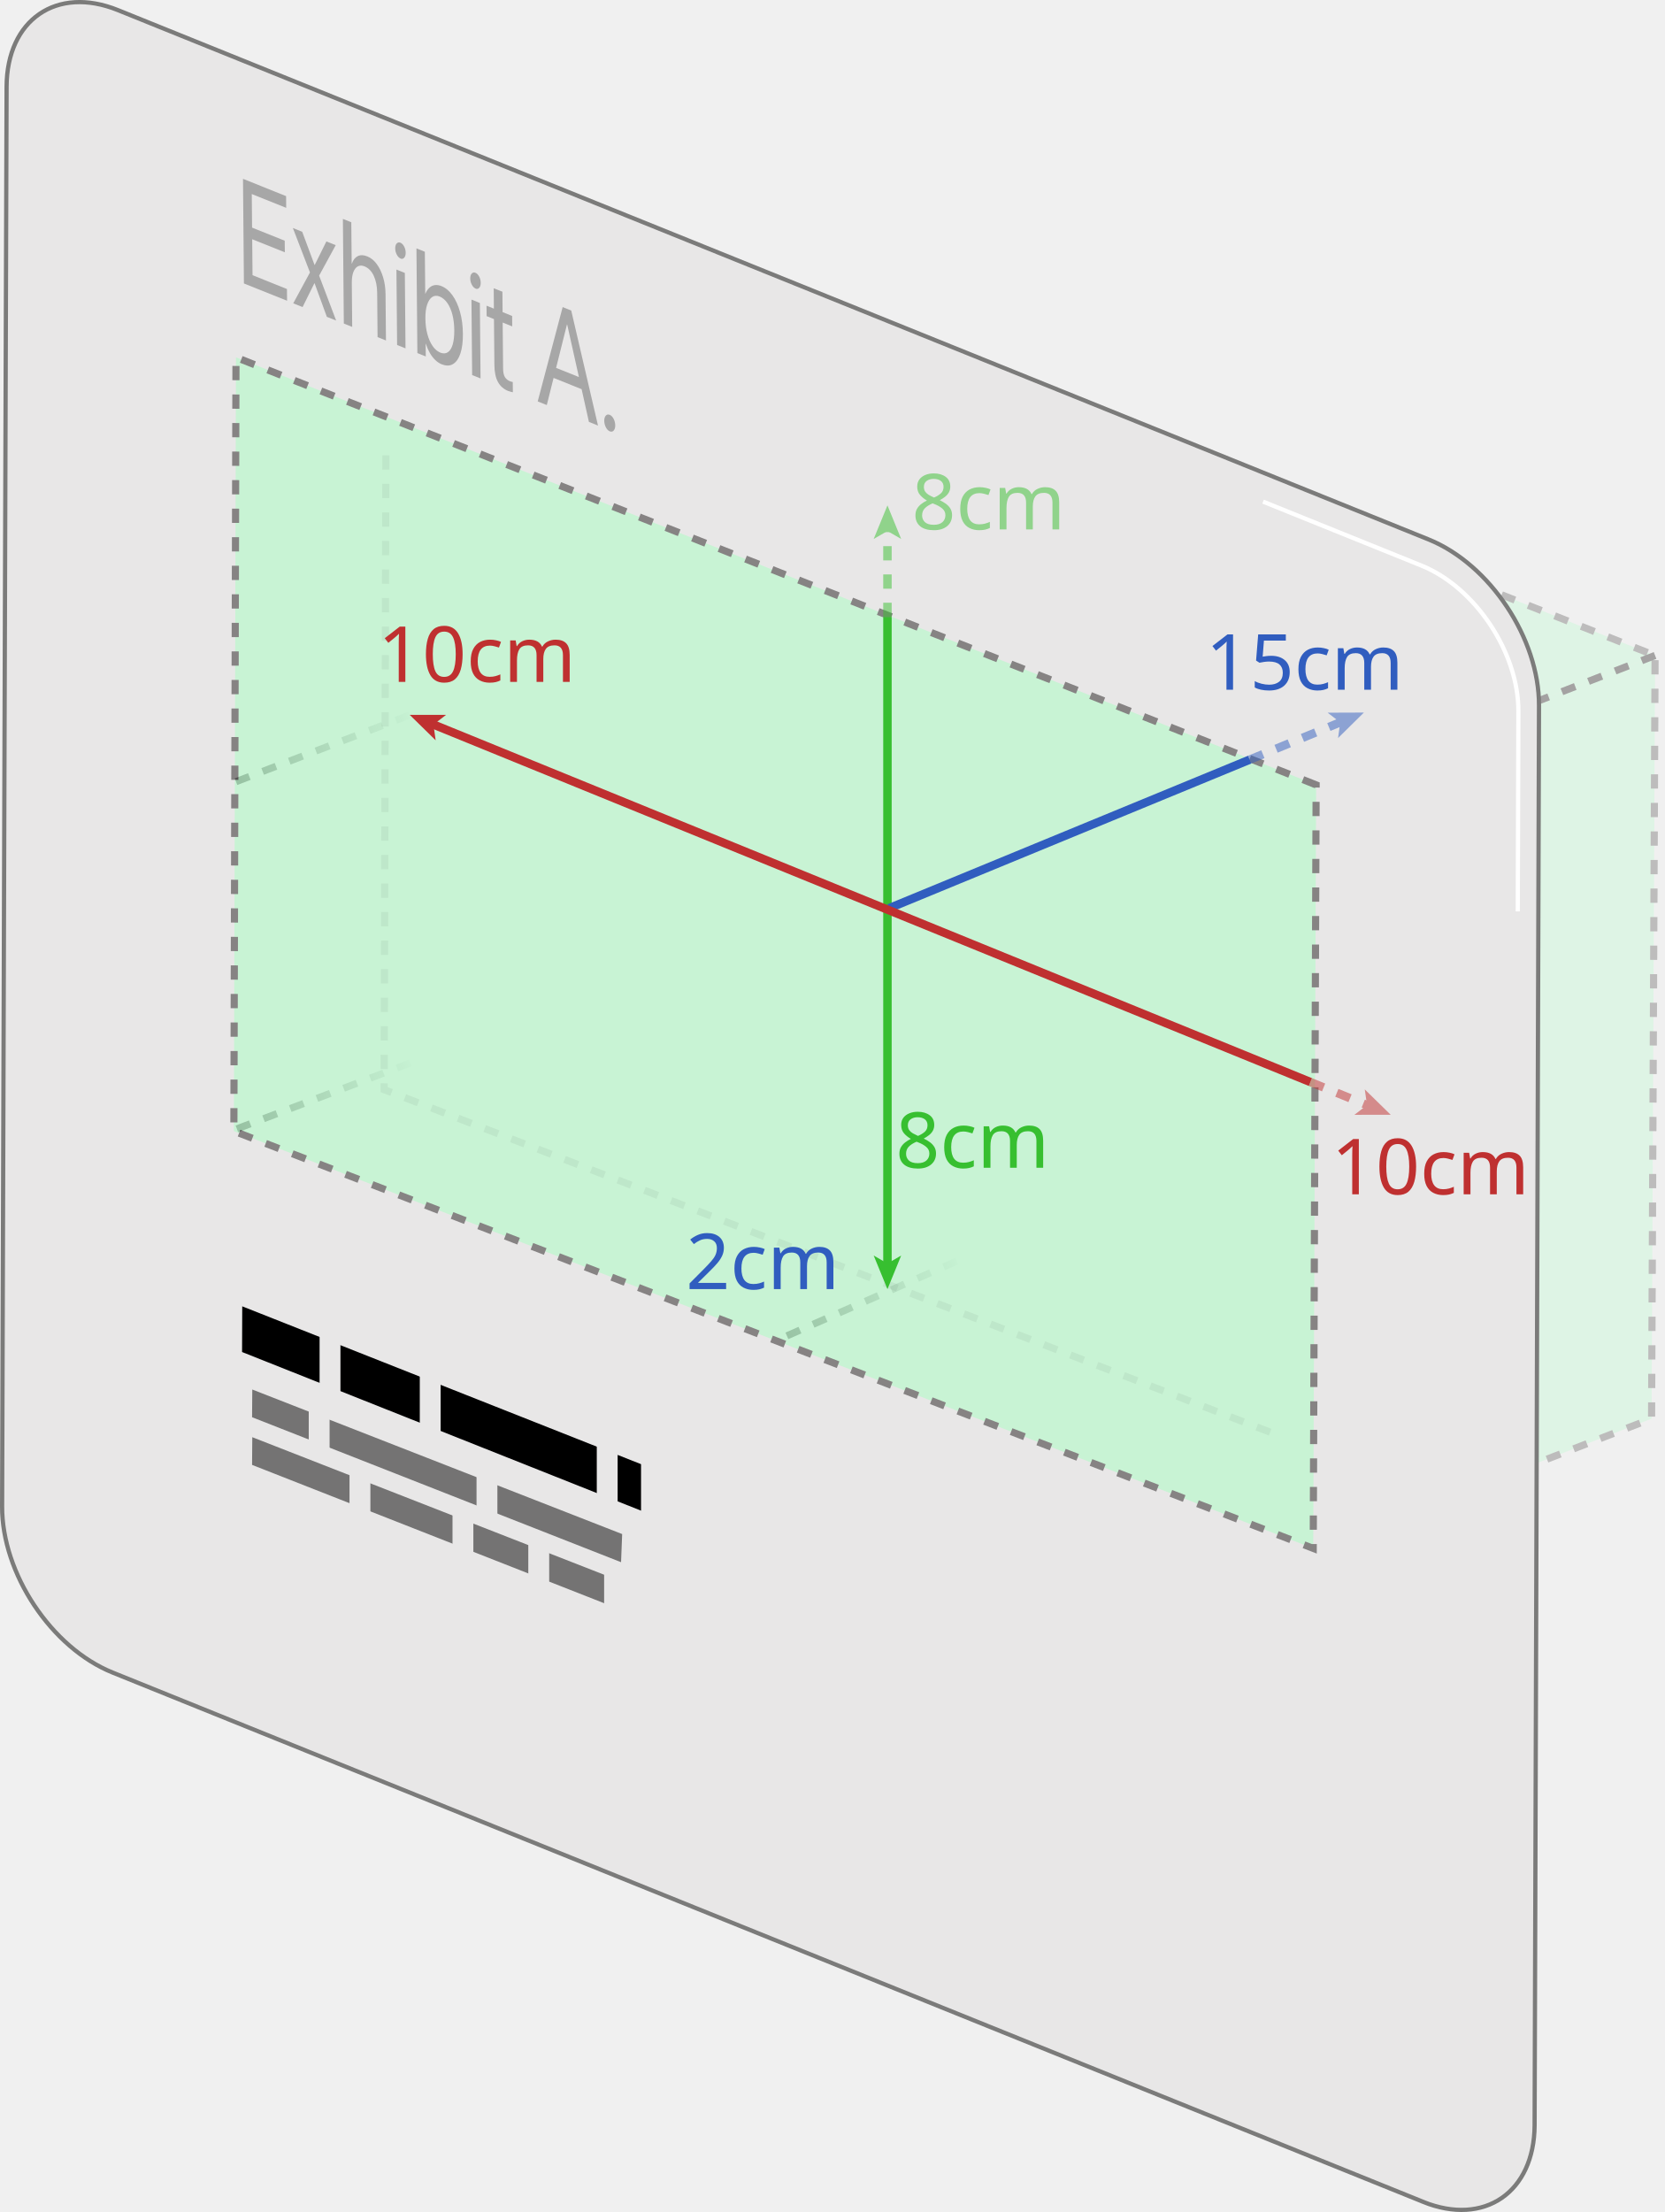
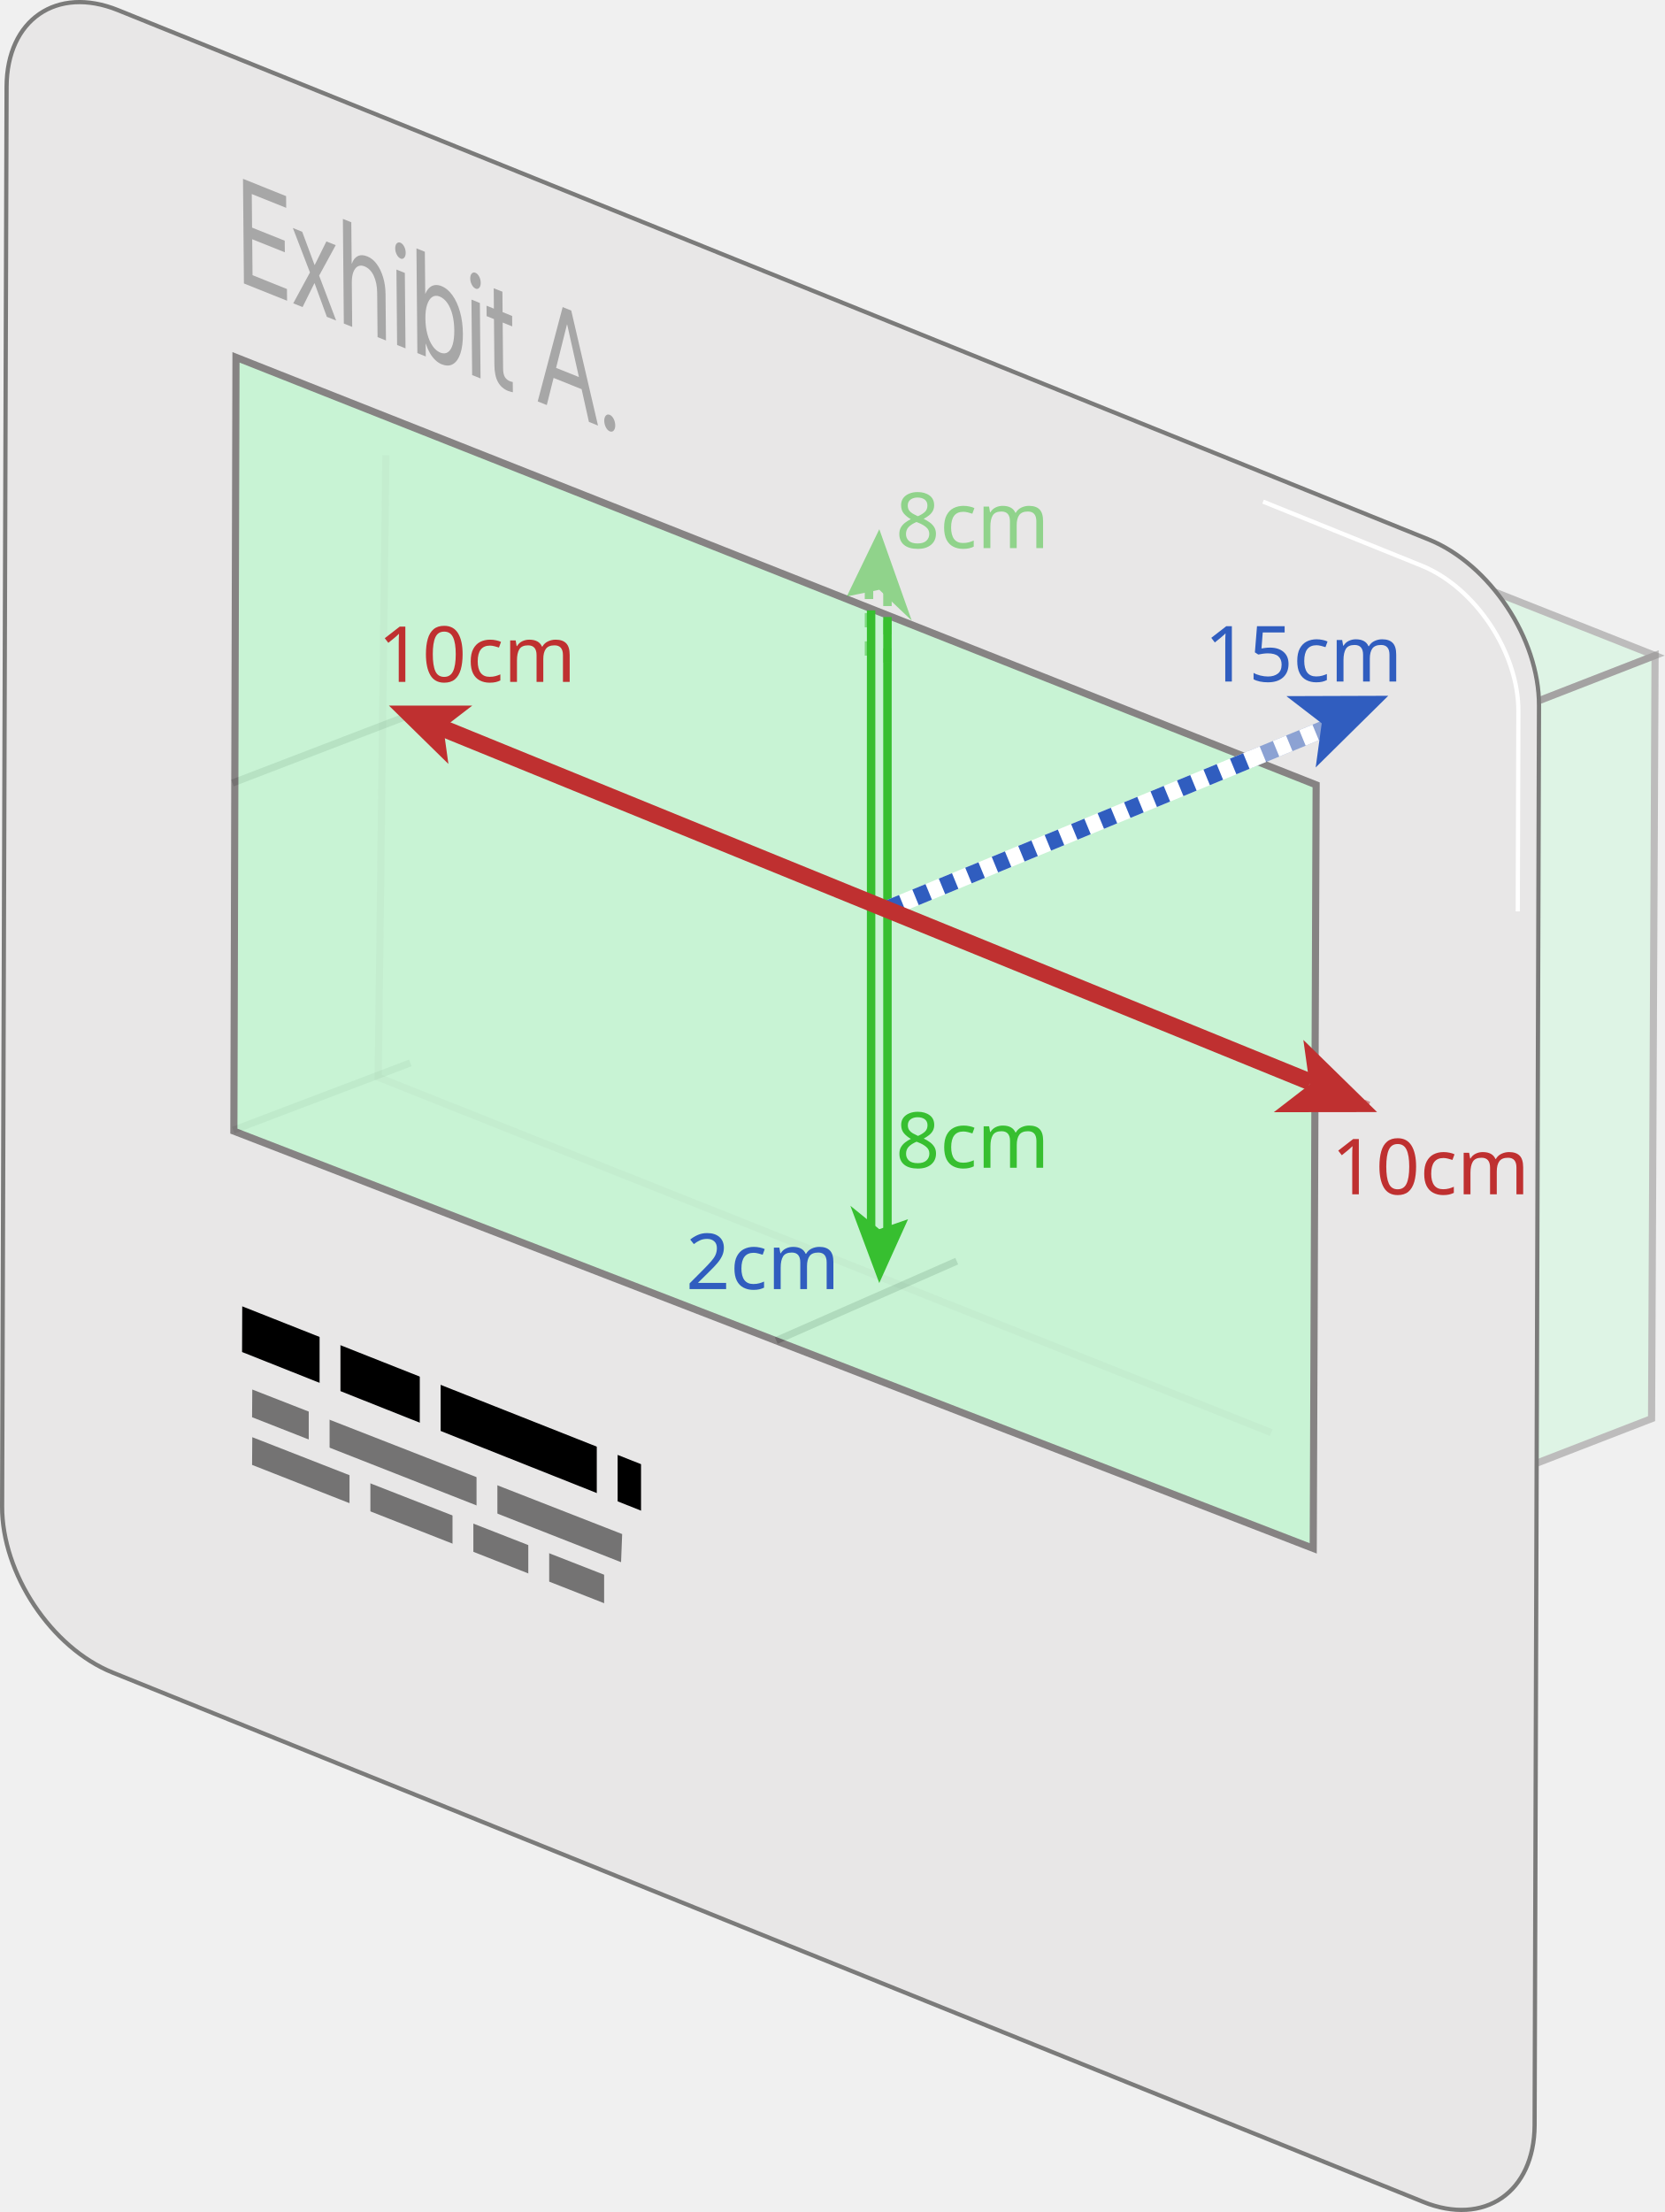
- <svg xmlns="http://www.w3.org/2000/svg" xmlns:xlink="http://www.w3.org/1999/xlink" id="Layer_1" version="1.1" viewBox="0 0 394.28 523.82">
+ <svg xmlns="http://www.w3.org/2000/svg" version="1.1" viewBox="0 0 394.28 523.82">
  <defs>
    <style>
-       .st0 {
-         mask: url(#mask);
-       }
- 
-       .st1 {
-         fill: #a8ffc1;
-       }
- 
-       .st1, .st2, .st3, .st4, .st5, .st6, .st7, .st8, .st9, .st10, .st11 {
-         stroke-miterlimit: 10;
-       }
- 
-       .st1, .st3, .st12 {
-         opacity: .5;
-       }
- 
-       .st1, .st3, .st10 {
-         stroke: #231f20;
-         stroke-dasharray: 3.38;
-         stroke-width: 1.69px;
-       }
- 
-       .st13, .st14, .st15 {
+       .cls-1, .cls-2, .cls-3, .cls-4, .cls-5, .cls-6, .cls-7, .cls-8, .cls-9, .cls-10, .cls-11, .cls-12, .cls-13, .cls-14, .cls-15, .cls-16, .cls-17 {
+         fill: none;
+       }
+ 
+       .cls-18, .cls-19, .cls-2, .cls-20, .cls-6, .cls-21, .cls-22, .cls-8, .cls-23, .cls-13, .cls-24, .cls-14 {
+         isolation: isolate;
+       }
+ 
+       .cls-18, .cls-25 {
+         fill: #37bf30;
+       }
+ 
+       .cls-18, .cls-23, .cls-24 {
        font-family: SFMono-Medium, 'SF Mono';
        font-size: 18.33px;
        font-weight: 500;
      }

-       .st13, .st16 {
+       .cls-19, .cls-20, .cls-21, .cls-26, .cls-14 {
+         opacity: .5;
+       }
+ 
+       .cls-2 {
+         opacity: .24;
+       }
+ 
+       .cls-2, .cls-20, .cls-3, .cls-4, .cls-5, .cls-6, .cls-21, .cls-7, .cls-8, .cls-9, .cls-10, .cls-11, .cls-27, .cls-12, .cls-13, .cls-14, .cls-15, .cls-16, .cls-17 {
+         stroke-miterlimit: 10;
+       }
+ 
+       .cls-2, .cls-20, .cls-6, .cls-21, .cls-8, .cls-13, .cls-14 {
+         stroke: #231f20;
+         stroke-width: 1.69px;
+       }
+ 
+       .cls-20 {
+         fill: #a8ffff;
+       }
+ 
+       .cls-20, .cls-5, .cls-14, .cls-16 {
+         stroke-dasharray: 3.38;
+       }
+ 
+       .cls-28, .cls-23 {
+         fill: #bf3030;
+       }
+ 
+       .cls-3, .cls-5, .cls-9, .cls-11, .cls-16 {
+         stroke: #fff;
+       }
+ 
+       .cls-4 {
+         stroke-dasharray: 3.38 3.32;
+       }
+ 
+       .cls-4, .cls-10 {
+         stroke: #37bf30;
+       }
+ 
+       .cls-4, .cls-10, .cls-12, .cls-16 {
+         stroke-width: 2px;
+       }
+ 
+       .cls-5, .cls-7, .cls-11, .cls-15, .cls-17 {
+         stroke-width: 4px;
+       }
+ 
+       .cls-6 {
+         opacity: .09;
+       }
+ 
+       .cls-21 {
+         fill: #a8ffc1;
+       }
+ 
+       .cls-29, .cls-24 {
        fill: #305dbf;
      }

-       .st17 {
-         fill: url(#linear-gradient2);
-       }
- 
-       .st18 {
-         fill: url(#linear-gradient1);
-       }
- 
-       .st19, .st14 {
-         fill: #bf3030;
-       }
- 
-       .st2 {
-         stroke: #fff;
-       }
- 
-       .st2, .st4, .st5, .st6, .st7, .st9, .st10 {
-         fill: none;
-       }
- 
-       .st20 {
-         fill: url(#linear-gradient);
-       }
- 
-       .st3 {
-         fill: #a8ffff;
-       }
- 
-       .st4, .st5, .st6, .st7, .st9, .st11 {
-         stroke-width: 2px;
-       }
- 
-       .st4, .st9 {
+       .cls-7, .cls-12 {
+         stroke: #bf3030;
+       }
+ 
+       .cls-30, .cls-27 {
+         fill: #e8e7e7;
+       }
+ 
+       .cls-8 {
+         opacity: .17;
+       }
+ 
+       .cls-9 {
+         stroke-width: .5px;
+       }
+ 
+       .cls-11, .cls-15 {
+         stroke-linecap: round;
+       }
+ 
+       .cls-31 {
+         opacity: .28;
+       }
+ 
+       .cls-27 {
+         stroke: #7b7b7a;
+       }
+ 
+       .cls-12 {
        stroke-dasharray: 3.38 3.38;
      }

-       .st4, .st11 {
+       .cls-13 {
+         opacity: .03;
+       }
+ 
+       .cls-15, .cls-17 {
        stroke: #305dbf;
      }

-       .st21, .st15 {
-         fill: #37bf30;
-       }
- 
-       .st22 {
-         mask: url(#mask-2);
-       }
- 
-       .st23 {
-         mask: url(#mask-1);
-       }
- 
-       .st24, .st8 {
-         fill: #e8e7e7;
-       }
- 
-       .st5 {
-         stroke-dasharray: 3.38 3.32;
-       }
- 
-       .st5, .st6 {
-         stroke: #37bf30;
-       }
- 
-       .st25, .st11 {
-         fill: #fff;
-       }
- 
-       .st26 {
-         opacity: .28;
-       }
- 
-       .st7, .st9 {
-         stroke: #bf3030;
-       }
- 
-       .st8 {
-         stroke: #7b7b7a;
-       }
- 
-       .st10 {
-         opacity: .06;
+       .cls-17 {
+         stroke-dasharray: 3.38 3.4;
      }
    </style>
-     <linearGradient id="linear-gradient" x1="394.35" y1="-254.34" x2="421.41" y2="-254.34" gradientTransform="translate(-528.35 561.14) scale(1.8 1)" gradientUnits="userSpaceOnUse">
-       <stop offset="0" stop-color="#fff" />
-       <stop offset="1" stop-color="#000" />
-     </linearGradient>
-     <mask id="mask" x="181.45" y="294.85" width="47" height="23.91" maskUnits="userSpaceOnUse">
-       <rect class="st20" x="180.63" y="304.04" width="48.65" height="5.52" transform="translate(-102.73 103.17) rotate(-22.76)" />
-     </mask>
-     <linearGradient id="linear-gradient1" x1="356.7" y1="-423.69" x2="382.69" y2="-423.69" gradientTransform="translate(-588.87 599.88) scale(1.8 1)" xlink:href="#linear-gradient" />
-     <mask id="mask-1" x="52.93" y="165.69" width="45.72" height="20.99" maskUnits="userSpaceOnUse">
-       <rect class="st18" x="52.43" y="173.54" width="46.73" height="5.3" transform="translate(-55.76 36.62) rotate(-20.03)" />
-     </mask>
-     <linearGradient id="linear-gradient2" x1="339.12" y1="-348.32" x2="365.11" y2="-348.32" gradientTransform="translate(-557.02 606.8) scale(1.8 1)" xlink:href="#linear-gradient" />
-     <mask id="mask-2" x="53.14" y="248.05" width="45.76" height="20.84" maskUnits="userSpaceOnUse">
-       <rect class="st17" x="52.66" y="255.82" width="46.73" height="5.3" transform="translate(-83.19 41.13) rotate(-19.83)" />
-     </mask>
  </defs>
-   <g class="st12">
-     <line class="st3" x1="55.39" y1="267.59" x2="165.98" y2="224.93" />
-     <polygon class="st1" points="391.96 155.23 312.28 186.24 56.15 86.59 136.16 54 391.96 155.23" />
-     <polygon class="st1" points="391.98 155.22 312.28 186.24 311.81 366.67 391.15 335.95 391.98 155.22" />
-     <polygon class="st3" points="56.12 86.3 312.28 186.24 311.81 366.67 55.39 267.59 56.12 86.3" />
-   </g>
-   <path class="st8" d="M337.05,521.41L26.66,396.07c-14.51-5.86-26.22-23.47-26.16-39.35L1.56,20.53C1.62,4.66,13.43-3.46,27.94,2.4l310.39,125.34c14.51,5.86,26.22,23.47,26.16,39.35l-1.04,336.2c-.09,15.87-11.89,23.99-26.4,18.13Z" />
-   <polyline points="155.03 359.01 155.29 348.1 57.37 309.35 57.33 320.17" />
-   <polyline class="st12" points="147.09 369.94 147.35 363.28 59.75 329.05 59.7 335.61" />
-   <rect class="st24" x="75.69" y="312.95" width="4.94" height="18.41" />
-   <rect class="st24" x="99.42" y="321.06" width="4.94" height="18.41" />
-   <rect class="st24" x="141.34" y="340.6" width="4.94" height="18.41" />
-   <rect class="st24" x="151.82" y="345.83" width="4.94" height="18.41" />
-   <rect class="st24" x="73.12" y="330.04" width="4.94" height="18.41" />
-   <rect class="st24" x="112.86" y="344.87" width="4.94" height="18.41" />
-   <polyline class="st12" points="147.09 381.23 147.35 374.58 59.75 340.34 59.7 346.9" />
-   <polygon class="st24" points="130.07 377.44 125.12 375.35 125.12 363.96 130.07 366.05 130.07 377.44" />
-   <polygon class="st24" points="112.11 371.26 107.17 368.84 107.17 354.39 112.11 356.8 112.11 371.26" />
-   <rect class="st24" x="82.78" y="347.68" width="4.94" height="11.27" />
-   <polygon class="st24" points="148.02 383.66 143.08 380.49 143.08 369.03 148.02 372.2 148.02 383.66" />
-   <path class="st2" d="M299.14,118.79l37.52,15.15c12.73,5.15,23.01,20.6,22.95,34.53l-.15,47.36" />
-   <g class="st0">
-     <line class="st1" x1="226.59" y1="298.65" x2="183.84" y2="317.45" />
-   </g>
-   <g class="st23">
-     <line class="st1" x1="96.92" y1="169.36" x2="55.04" y2="185.43" />
-   </g>
-   <g class="st22">
-     <line class="st1" x1="97.18" y1="251.71" x2="55.24" y2="267.65" />
-   </g>
-   <polygon class="st1" points="311.71 185.86 55.89 84.62 55.39 267.86 311.02 366.67 311.71 185.86" />
-   <polyline class="st10" points="91.39 107.82 90.98 258.04 301.07 339.25" />
  <g>
-     <line class="st25" x1="210.18" y1="305.28" x2="210.18" y2="146.11" />
-     <g>
-       <line class="st6" x1="210.18" y1="299.63" x2="210.18" y2="146.11" />
-       <polygon class="st21" points="210.18 305.28 213.43 297.32 210.18 299.2 206.92 297.32 210.18 305.28" />
+     <g id="Layer_1">
+       <g class="cls-26">
+         <line class="cls-14" x1="55.39" y1="267.59" x2="165.98" y2="224.93" />
+         <polygon class="cls-21" points="391.96 155.23 312.28 186.24 56.15 86.59 136.16 54 391.96 155.23" />
+         <polygon class="cls-21" points="391.98 155.22 312.28 186.24 311.81 366.67 391.15 335.95 391.98 155.22" />
+         <polygon class="cls-20" points="56.12 86.3 312.28 186.24 311.81 366.67 55.39 267.59 56.12 86.3" />
+       </g>
+       <path class="cls-27" d="M337.05,521.41L26.66,396.07c-14.51-5.86-26.22-23.47-26.16-39.35L1.56,20.53C1.62,4.66,13.43-3.46,27.94,2.4l310.39,125.34c14.51,5.86,26.22,23.47,26.16,39.35l-1.04,336.2c-.09,15.87-11.89,23.99-26.4,18.13h0Z" />
+       <polyline points="155.03 359.01 155.29 348.1 57.37 309.35 57.33 320.17" />
+       <polyline class="cls-19" points="147.09 369.94 147.35 363.28 59.75 329.05 59.7 335.61" />
+       <rect class="cls-30" x="75.69" y="312.95" width="4.94" height="18.41" />
+       <rect class="cls-30" x="99.42" y="321.06" width="4.94" height="18.41" />
+       <rect class="cls-30" x="141.34" y="340.6" width="4.94" height="18.41" />
+       <rect class="cls-30" x="151.82" y="345.83" width="4.94" height="18.41" />
+       <rect class="cls-30" x="73.12" y="330.04" width="4.94" height="18.41" />
+       <rect class="cls-30" x="112.86" y="344.87" width="4.94" height="18.41" />
+       <polyline class="cls-19" points="147.09 381.23 147.35 374.58 59.75 340.34 59.7 346.9" />
+       <polygon class="cls-30" points="130.07 377.44 125.12 375.35 125.12 363.96 130.07 366.05 130.07 377.44" />
+       <polygon class="cls-30" points="112.11 371.26 107.17 368.84 107.17 354.39 112.11 356.8 112.11 371.26" />
+       <rect class="cls-30" x="82.78" y="347.68" width="4.94" height="11.27" />
+       <polygon class="cls-30" points="148.02 383.66 143.08 380.49 143.08 369.03 148.02 372.2 148.02 383.66" />
+       <path class="cls-3" d="M299.14,118.79l37.52,15.15c12.73,5.15,23.01,20.6,22.95,34.53l-.15,47.36" />
+       <line class="cls-2" x1="226.59" y1="298.65" x2="183.84" y2="317.45" />
+       <line class="cls-8" x1="96.92" y1="169.36" x2="55.04" y2="185.43" />
+       <line class="cls-6" x1="97.18" y1="251.71" x2="55.24" y2="267.65" />
+       <polygon class="cls-21" points="311.71 185.86 55.89 84.62 55.39 267.86 311.02 366.67 311.71 185.86" />
+       <polyline class="cls-13" points="91.39 107.82 89.58 255.11 301.07 339.25" />
+       <g>
+         <line class="cls-1" x1="210.18" y1="305.28" x2="210.18" y2="146.11" />
+         <line class="cls-10" x1="210.18" y1="294.37" x2="210.18" y2="146.11" />
+       </g>
+       <g>
+         <line class="cls-1" x1="201.68" y1="302.46" x2="201.68" y2="143.29" />
+         <g>
+           <line class="cls-10" x1="206.31" y1="292.8" x2="206.31" y2="144.54" />
+           <polygon class="cls-25" points="208.24 303.83 215.06 288.72 208.24 291.08 201.4 285.54 208.24 303.83" />
+         </g>
+       </g>
+       <g class="cls-26">
+         <line class="cls-1" x1="210.18" y1="156.92" x2="210.18" y2="130.49" />
+         <g>
+           <line class="cls-4" x1="210.18" y1="156.92" x2="210.18" y2="136.13" />
+           <line class="cls-4" x1="205.81" y1="155.26" x2="205.81" y2="134.47" />
+           <polygon class="cls-25" points="208.25 125.32 215.93 146.95 208.25 139.66 200.55 141.24 208.25 125.32" />
+         </g>
+       </g>
+       <g class="cls-26">
+         <line class="cls-1" x1="295.97" y1="179.89" x2="323.02" y2="168.74" />
+         <g>
+           <line class="cls-15" x1="295.97" y1="179.89" x2="317.8" y2="170.89" />
+           <polygon class="cls-29" points="323.14 168.74 314 177.77 314.76 172.21 310.3 168.78 323.14 168.74" />
+         </g>
+       </g>
+       <line class="cls-11" x1="210.56" y1="215.08" x2="295.97" y2="179.89" />
+       <g>
+         <path class="cls-9" d="M323.02,168.74" />
+         <path class="cls-9" d="M295.97,179.89" />
+         <g>
+           <line class="cls-5" x1="295.97" y1="179.89" x2="317.8" y2="170.89" />
+           <path class="cls-16" d="M317.8,170.89" />
+           <path class="cls-16" d="M295.97,179.89" />
+           <polygon class="cls-29" points="328.79 164.77 311.6 181.74 313.03 171.29 304.66 164.85 328.79 164.77" />
+         </g>
+       </g>
+       <line class="cls-17" x1="210.56" y1="215.08" x2="295.97" y2="179.89" />
+       <g class="cls-22">
+         <text class="cls-24" transform="translate(285.25 161.39)">
+           <tspan x="0" y="0">15cm</tspan>
+         </text>
+       </g>
+       <g class="cls-22">
+         <text class="cls-24" transform="translate(162.44 305.27)">
+           <tspan x="0" y="0">2cm</tspan>
+         </text>
+       </g>
+       <g class="cls-22">
+         <text class="cls-23" transform="translate(315.32 282.82)">
+           <tspan x="0" y="0">10cm</tspan>
+         </text>
+       </g>
+       <g class="cls-26">
+         <g class="cls-22">
+           <text class="cls-18" transform="translate(212.1 129.79)">
+             <tspan x="0" y="0">8cm</tspan>
+           </text>
+         </g>
+       </g>
+       <g class="cls-22">
+         <text class="cls-18" transform="translate(212.12 276.54)">
+           <tspan x="0" y="0">8cm</tspan>
+         </text>
+       </g>
+       <g class="cls-31">
+         <path d="M57.77,67.14l-.22-24.79,10.21,4.09.02,2.78-8.15-3.27.07,7.95,7.73,3.1.03,2.75-7.73-3.1.08,8.52,8.15,3.27.03,2.78-10.21-4.09h0Z" />
+         <path d="M69.45,71.83l3.96-7.31-4.05-10.53,2.21.89,2.92,7.84.05.02,2.76-5.57,2.21.89-3.93,7.21,4.03,10.64-2.2-.88-2.9-7.94-.05-.02-2.8,5.65-2.2-.88h0Z" />
+         <path d="M81.43,76.63l-.22-24.79,1.99.8.09,9.77.04.02c.31-.88.78-1.47,1.41-1.78s1.38-.29,2.26.07c.84.34,1.59.94,2.23,1.81.64.87,1.14,1.92,1.51,3.15s.56,2.57.57,4.01l.1,10.94-1.99-.8-.09-10.43c-.01-1.61-.29-2.98-.81-4.09s-1.25-1.85-2.18-2.23c-.61-.25-1.14-.24-1.6,0-.46.25-.81.71-1.06,1.37-.25.67-.37,1.51-.36,2.53l.09,10.43-1.99-.8v.02Z" />
+         <path d="M94.86,61.21c-.34-.14-.64-.44-.88-.9-.25-.46-.37-.95-.38-1.47,0-.53.11-.92.35-1.18.24-.26.53-.33.87-.19.35.14.65.44.89.9.24.46.37.95.37,1.48s-.11.91-.35,1.18-.53.34-.88.2v-.02ZM94.05,81.7l-.16-17.87,1.99.8.16,17.87-1.99-.8Z" />
+         <path d="M104.65,86.29c-.56-.23-1.09-.57-1.57-1.04s-.91-1.02-1.28-1.67c-.37-.65-.69-1.37-.95-2.17l-.04-.02.03,3.02-1.99-.8-.22-24.79,1.99.8.09,9.91.04.02c.25-.59.55-1.05.93-1.4.37-.35.8-.56,1.29-.63.48-.07,1,0,1.56.22,1,.4,1.87,1.13,2.63,2.19.76,1.06,1.35,2.37,1.79,3.93s.66,3.27.68,5.15v.02c.02,1.88-.18,3.43-.58,4.65-.41,1.22-.99,2.06-1.74,2.52s-1.63.48-2.64.08h-.02ZM104.24,83.49c.7.28,1.3.26,1.81-.07.51-.33.89-.94,1.16-1.82.26-.89.39-2.01.38-3.37v-.02c-.01-1.36-.16-2.59-.44-3.69-.28-1.09-.68-2.01-1.2-2.76-.51-.74-1.12-1.25-1.82-1.54-.67-.27-1.26-.23-1.77.11-.51.34-.91.95-1.2,1.82-.29.87-.43,1.97-.41,3.3v.02c.01,1.33.17,2.55.47,3.66s.71,2.05,1.24,2.81c.52.76,1.12,1.27,1.79,1.54h-.01Z" />
+         <path d="M112.63,68.33c-.34-.14-.64-.44-.88-.9-.25-.46-.37-.95-.38-1.47,0-.53.11-.92.35-1.18s.53-.33.87-.19c.35.14.65.44.89.9s.37.95.37,1.48-.11.91-.35,1.18-.53.34-.88.2v-.02ZM111.82,88.82l-.16-17.87,1.99.8.16,17.87-1.99-.8Z" />
+         <path d="M120.38,92.6c-1.09-.44-1.91-1.15-2.45-2.15-.55-1-.83-2.35-.84-4.05l-.1-10.84-1.74-.7-.02-2.47,1.74.7-.04-4.83,2.06.82.04,4.83,2.26.91.02,2.47-2.26-.91.1,10.82c0,.95.15,1.65.43,2.1s.68.78,1.22.99c.12.05.24.09.35.11.11.03.21.05.29.07l.02,2.42c-.12-.03-.28-.06-.47-.11s-.39-.11-.59-.19h-.02Z" />
+         <path d="M127.35,95.05l5.91-22.33,1.52.61.03,3.71-.53-.21-4.78,19.09-2.16-.87h.01ZM130.09,89.09l.66-2.35,7.31,2.93.71,2.9-8.68-3.48ZM139.48,99.92l-5.15-23.07-.03-3.71.99.4,6.34,27.24-2.16-.87h0Z" />
+         <path d="M144.43,102.15c-.37-.15-.68-.46-.93-.94s-.38-.99-.39-1.54.12-.96.36-1.24c.25-.28.55-.34.92-.2.37.15.68.46.93.94s.38.99.39,1.54-.12.96-.36,1.24c-.25.28-.55.34-.92.2Z" />
+       </g>
+       <g class="cls-26">
+         <line class="cls-1" x1="310.35" y1="256.24" x2="329.37" y2="263.99" />
+         <line class="cls-12" x1="310.35" y1="256.24" x2="324.14" y2="261.86" />
+       </g>
+       <g>
+         <line class="cls-1" x1="97.04" y1="169.29" x2="310.35" y2="256.24" />
+         <g>
+           <line class="cls-7" x1="102.27" y1="171.42" x2="310.35" y2="256.24" />
+           <polygon class="cls-28" points="92.11 167.09 106.2 180.91 105.01 172.35 111.85 167.09 92.11 167.09" />
+         </g>
+       </g>
+       <g class="cls-22">
+         <text class="cls-23" transform="translate(89.5 161.48)">
+           <tspan x="0" y="0">10cm</tspan>
+         </text>
+       </g>
+       <polygon class="cls-28" points="326.14 263.35 301.68 263.38 310.16 256.84 308.68 246.26 326.14 263.35" />
    </g>
  </g>
-   <g class="st12">
-     <line class="st25" x1="210.18" y1="146.11" x2="210.18" y2="119.68" />
-     <g>
-       <line class="st5" x1="210.18" y1="146.11" x2="210.18" y2="125.32" />
-       <polygon class="st21" points="210.18 119.68 213.43 127.63 210.18 125.75 206.92 127.63 210.18 119.68" />
-     </g>
-   </g>
-   <g class="st12">
-     <line class="st25" x1="295.97" y1="179.89" x2="323.02" y2="168.74" />
-     <g>
-       <line class="st4" x1="295.97" y1="179.89" x2="317.8" y2="170.89" />
-       <polygon class="st16" points="323.02 168.74 316.9 174.78 317.41 171.06 314.43 168.77 323.02 168.74" />
-     </g>
-   </g>
-   <line class="st11" x1="210.56" y1="215.08" x2="295.97" y2="179.89" />
-   <text class="st13" transform="translate(285.53 163.33)">
-     <tspan x="0" y="0">15cm</tspan>
-   </text>
-   <text class="st13" transform="translate(162.44 305.27)">
-     <tspan x="0" y="0">2cm</tspan>
-   </text>
-   <text class="st14" transform="translate(315.32 282.82)">
-     <tspan x="0" y="0">10cm</tspan>
-   </text>
-   <g class="st12">
-     <text class="st15" transform="translate(215.92 125.37)">
-       <tspan x="0" y="0">8cm</tspan>
-     </text>
-   </g>
-   <text class="st15" transform="translate(212.12 276.54)">
-     <tspan x="0" y="0">8cm</tspan>
-   </text>
-   <g class="st26">
-     <path d="M57.77,67.14l-.22-24.79,10.21,4.09.02,2.78-8.15-3.27.07,7.95,7.73,3.1.03,2.75-7.73-3.1.08,8.52,8.15,3.27.03,2.78-10.21-4.09Z" />
-     <path d="M69.45,71.83l3.96-7.31-4.05-10.53,2.21.89,2.92,7.84.05.02,2.76-5.57,2.21.89-3.93,7.21,4.03,10.64-2.2-.88-2.9-7.94-.05-.02-2.8,5.65-2.2-.88Z" />
-     <path d="M81.43,76.63l-.22-24.79,1.99.8.09,9.77.04.02c.31-.88.78-1.47,1.41-1.78s1.38-.29,2.26.07c.84.34,1.59.94,2.23,1.81.64.87,1.14,1.92,1.51,3.15.37,1.23.56,2.57.57,4.01l.1,10.94-1.99-.8-.09-10.43c-.01-1.61-.29-2.98-.81-4.09s-1.25-1.85-2.18-2.23c-.61-.25-1.14-.24-1.6,0-.46.25-.81.71-1.06,1.37-.25.67-.37,1.51-.36,2.53l.09,10.43-1.99-.8Z" />
-     <path d="M94.86,61.21c-.34-.14-.64-.44-.88-.9-.25-.46-.37-.95-.38-1.47,0-.53.11-.92.35-1.18.24-.26.53-.33.87-.19.35.14.65.44.89.9.24.46.37.95.37,1.48,0,.52-.11.91-.35,1.18-.24.27-.53.34-.88.2ZM94.05,81.7l-.16-17.87,1.99.8.16,17.87-1.99-.8Z" />
-     <path d="M104.65,86.29c-.56-.23-1.09-.57-1.57-1.04-.48-.47-.91-1.02-1.28-1.67-.37-.65-.69-1.37-.95-2.17l-.04-.02.03,3.02-1.99-.8-.22-24.79,1.99.8.09,9.91.04.02c.25-.59.55-1.05.93-1.4.37-.35.8-.56,1.29-.63.48-.07,1,0,1.56.22,1,.4,1.87,1.13,2.63,2.19.76,1.06,1.35,2.37,1.79,3.93.44,1.56.66,3.27.68,5.15v.02c.02,1.88-.18,3.43-.58,4.65-.41,1.22-.99,2.06-1.74,2.52-.75.46-1.63.48-2.64.08ZM104.24,83.49c.7.28,1.3.26,1.81-.07.51-.33.89-.94,1.16-1.82.26-.89.39-2.01.38-3.37v-.02c-.01-1.36-.16-2.59-.44-3.69-.28-1.09-.68-2.01-1.2-2.76-.51-.74-1.12-1.25-1.82-1.54-.67-.27-1.26-.23-1.77.11-.51.34-.91.95-1.2,1.82-.29.87-.43,1.97-.41,3.3v.02c.01,1.33.17,2.55.47,3.66.3,1.11.71,2.05,1.24,2.81.52.76,1.12,1.27,1.79,1.54Z" />
-     <path d="M112.63,68.33c-.34-.14-.64-.44-.88-.9-.25-.46-.37-.95-.38-1.47,0-.53.11-.92.35-1.18.24-.26.53-.33.87-.19.35.14.65.44.89.9.24.46.37.95.37,1.48,0,.52-.11.91-.35,1.18-.24.27-.53.34-.88.2ZM111.82,88.82l-.16-17.87,1.99.8.16,17.87-1.99-.8Z" />
-     <path d="M120.38,92.6c-1.09-.44-1.91-1.15-2.45-2.15-.55-1-.83-2.35-.84-4.05l-.1-10.84-1.74-.7-.02-2.47,1.74.7-.04-4.83,2.06.82.04,4.83,2.26.91.02,2.47-2.26-.91.1,10.82c0,.95.15,1.65.43,2.1.28.45.68.78,1.22.99.12.05.24.09.35.11.11.03.21.05.29.07l.02,2.42c-.12-.03-.28-.06-.47-.11-.19-.05-.39-.11-.59-.19Z" />
-     <path d="M127.35,95.05l5.91-22.33,1.52.61.03,3.71-.53-.21-4.78,19.09-2.16-.87ZM130.09,89.09l.66-2.35,7.31,2.93.71,2.9-8.68-3.48ZM139.48,99.92l-5.15-23.07-.03-3.71.99.4,6.34,27.24-2.16-.87Z" />
-     <path d="M144.43,102.15c-.37-.15-.68-.46-.93-.94-.25-.48-.38-.99-.39-1.54s.12-.96.36-1.24c.25-.28.55-.34.92-.2.37.15.68.46.93.94.25.48.38.99.39,1.54s-.12.96-.36,1.24c-.25.28-.55.34-.92.2Z" />
-   </g>
-   <g class="st12">
-     <line class="st25" x1="310.35" y1="256.24" x2="329.37" y2="263.99" />
-     <g>
-       <line class="st9" x1="310.35" y1="256.24" x2="324.14" y2="261.86" />
-       <polygon class="st19" points="329.37 263.99 320.77 264 323.75 261.7 323.23 257.98 329.37 263.99" />
-     </g>
-   </g>
-   <g>
-     <line class="st25" x1="97.04" y1="169.29" x2="310.35" y2="256.24" />
-     <g>
-       <line class="st7" x1="102.27" y1="171.42" x2="310.35" y2="256.24" />
-       <polygon class="st19" points="97.04 169.29 103.18 175.31 102.66 171.58 105.64 169.29 97.04 169.29" />
-     </g>
-   </g>
-   <text class="st14" transform="translate(89.5 161.48)">
-     <tspan x="0" y="0">10cm</tspan>
-   </text>
</svg>
